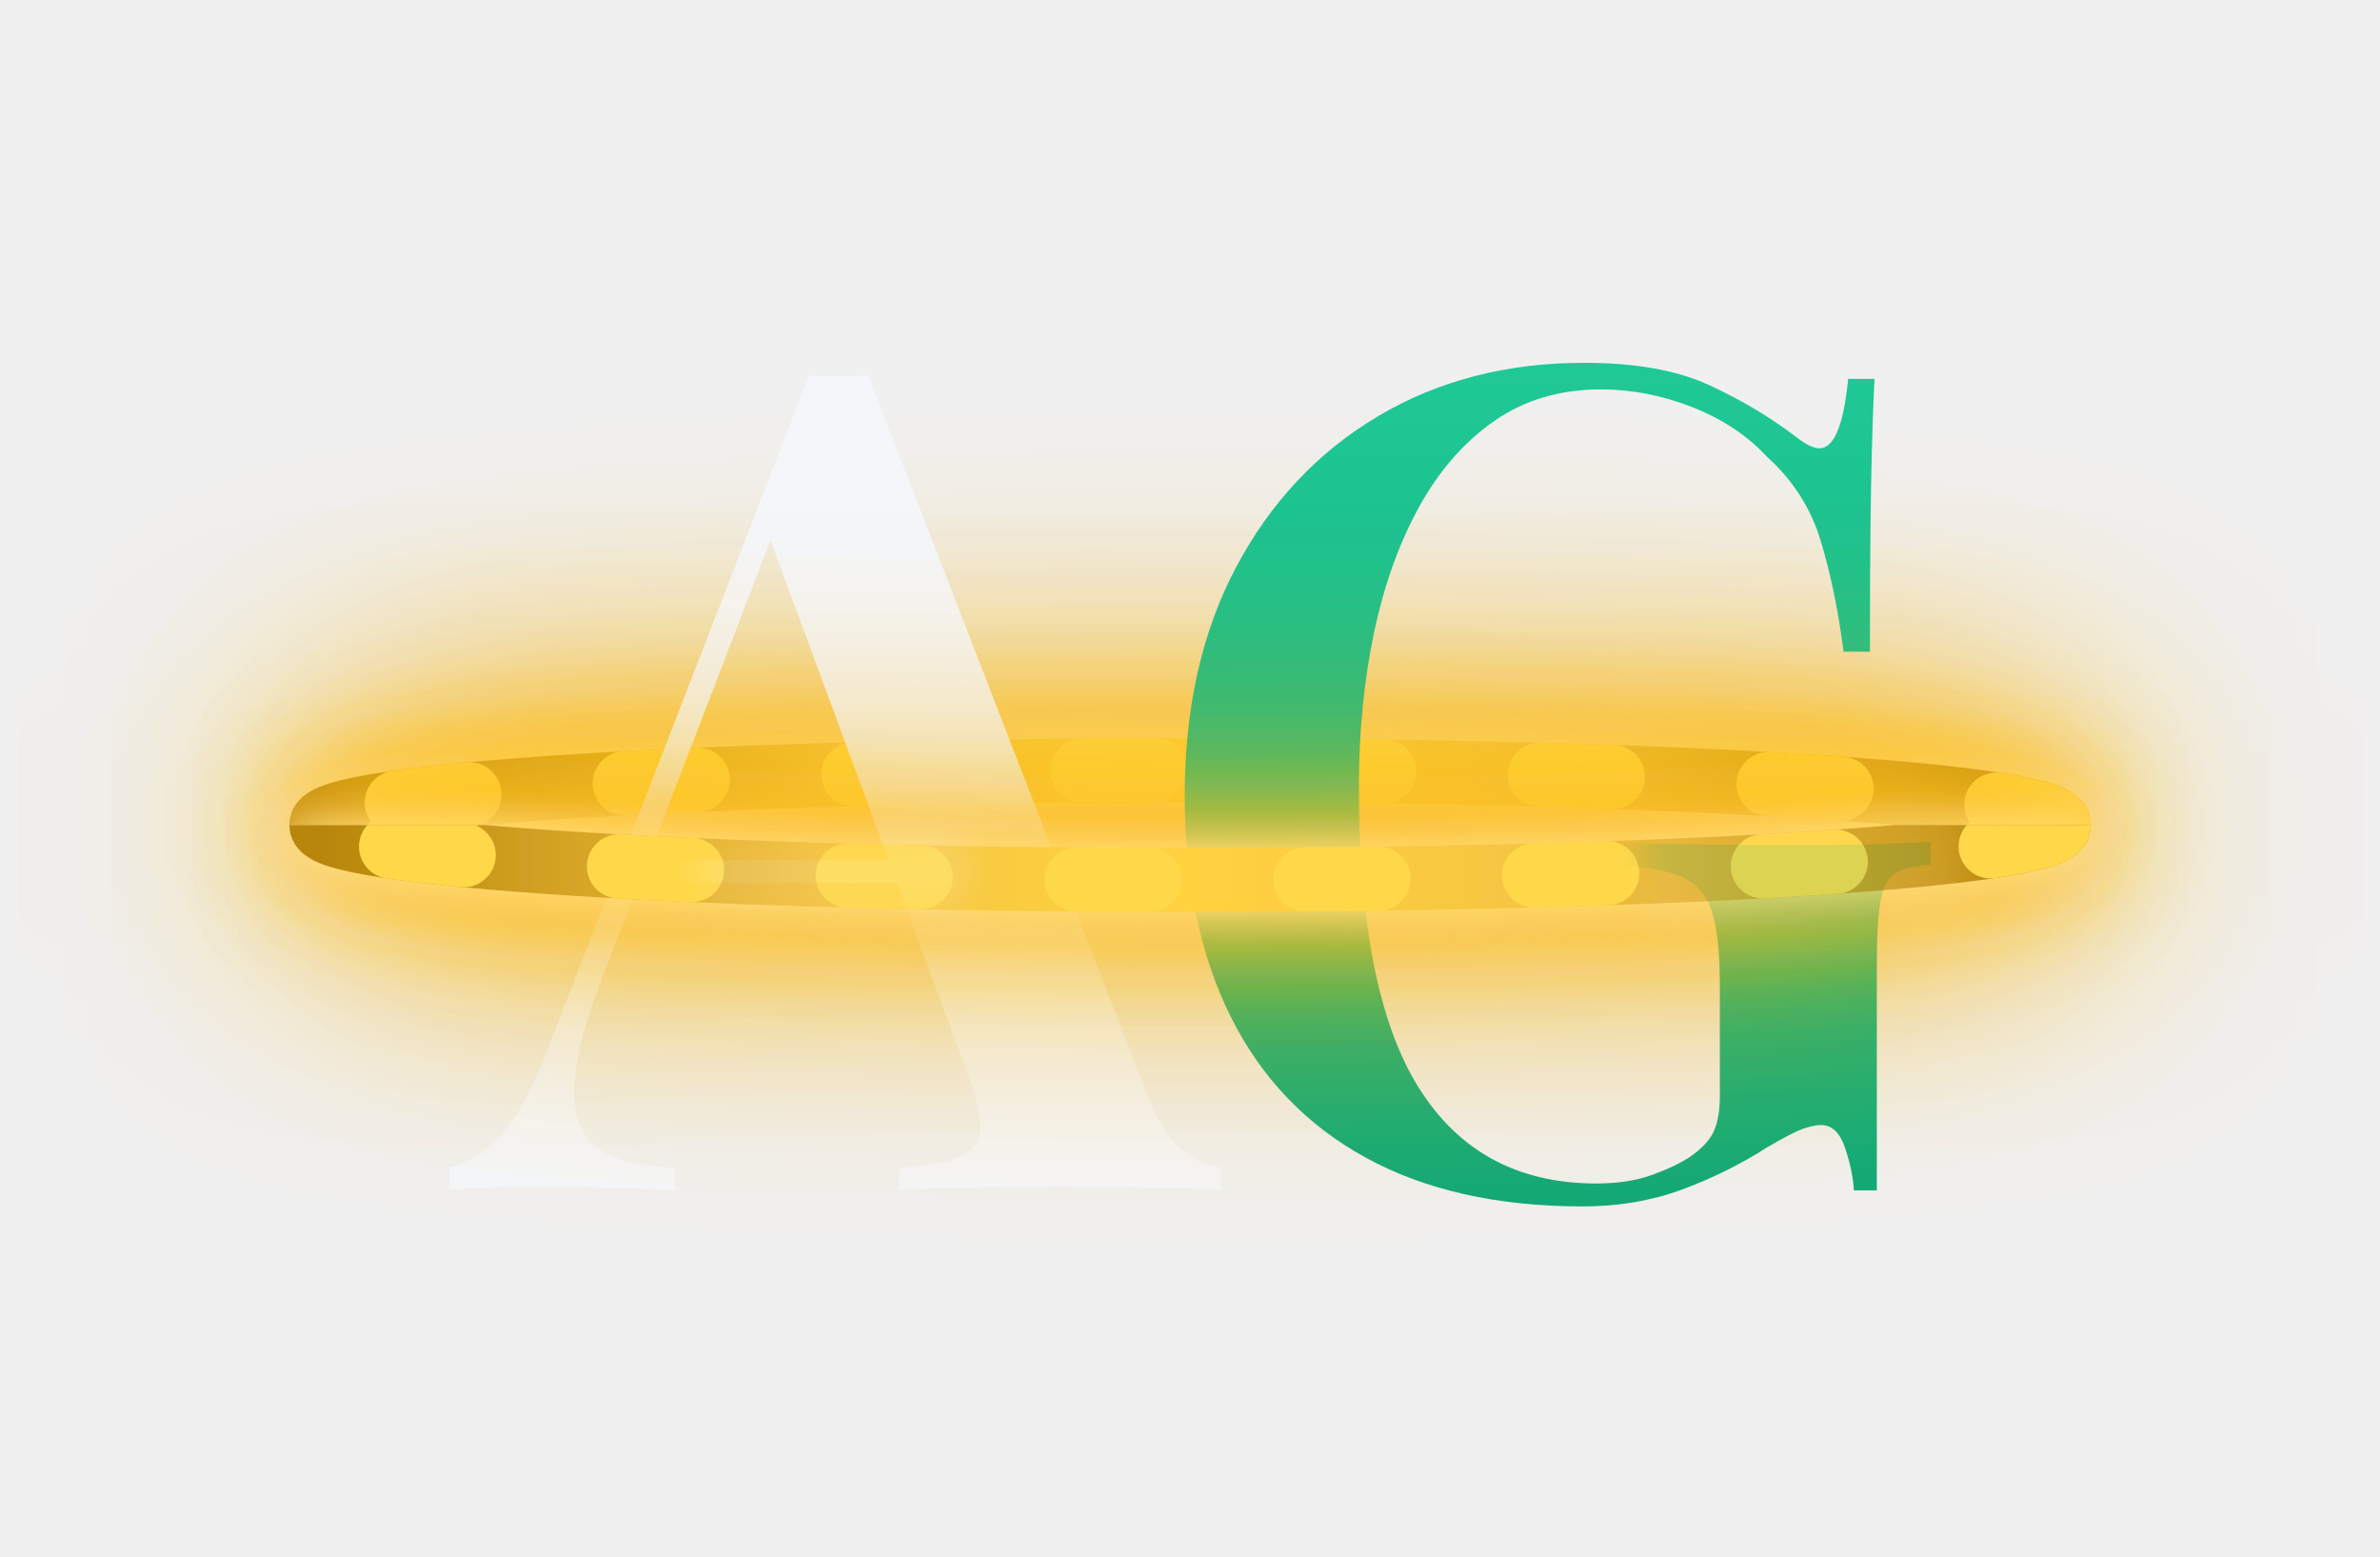
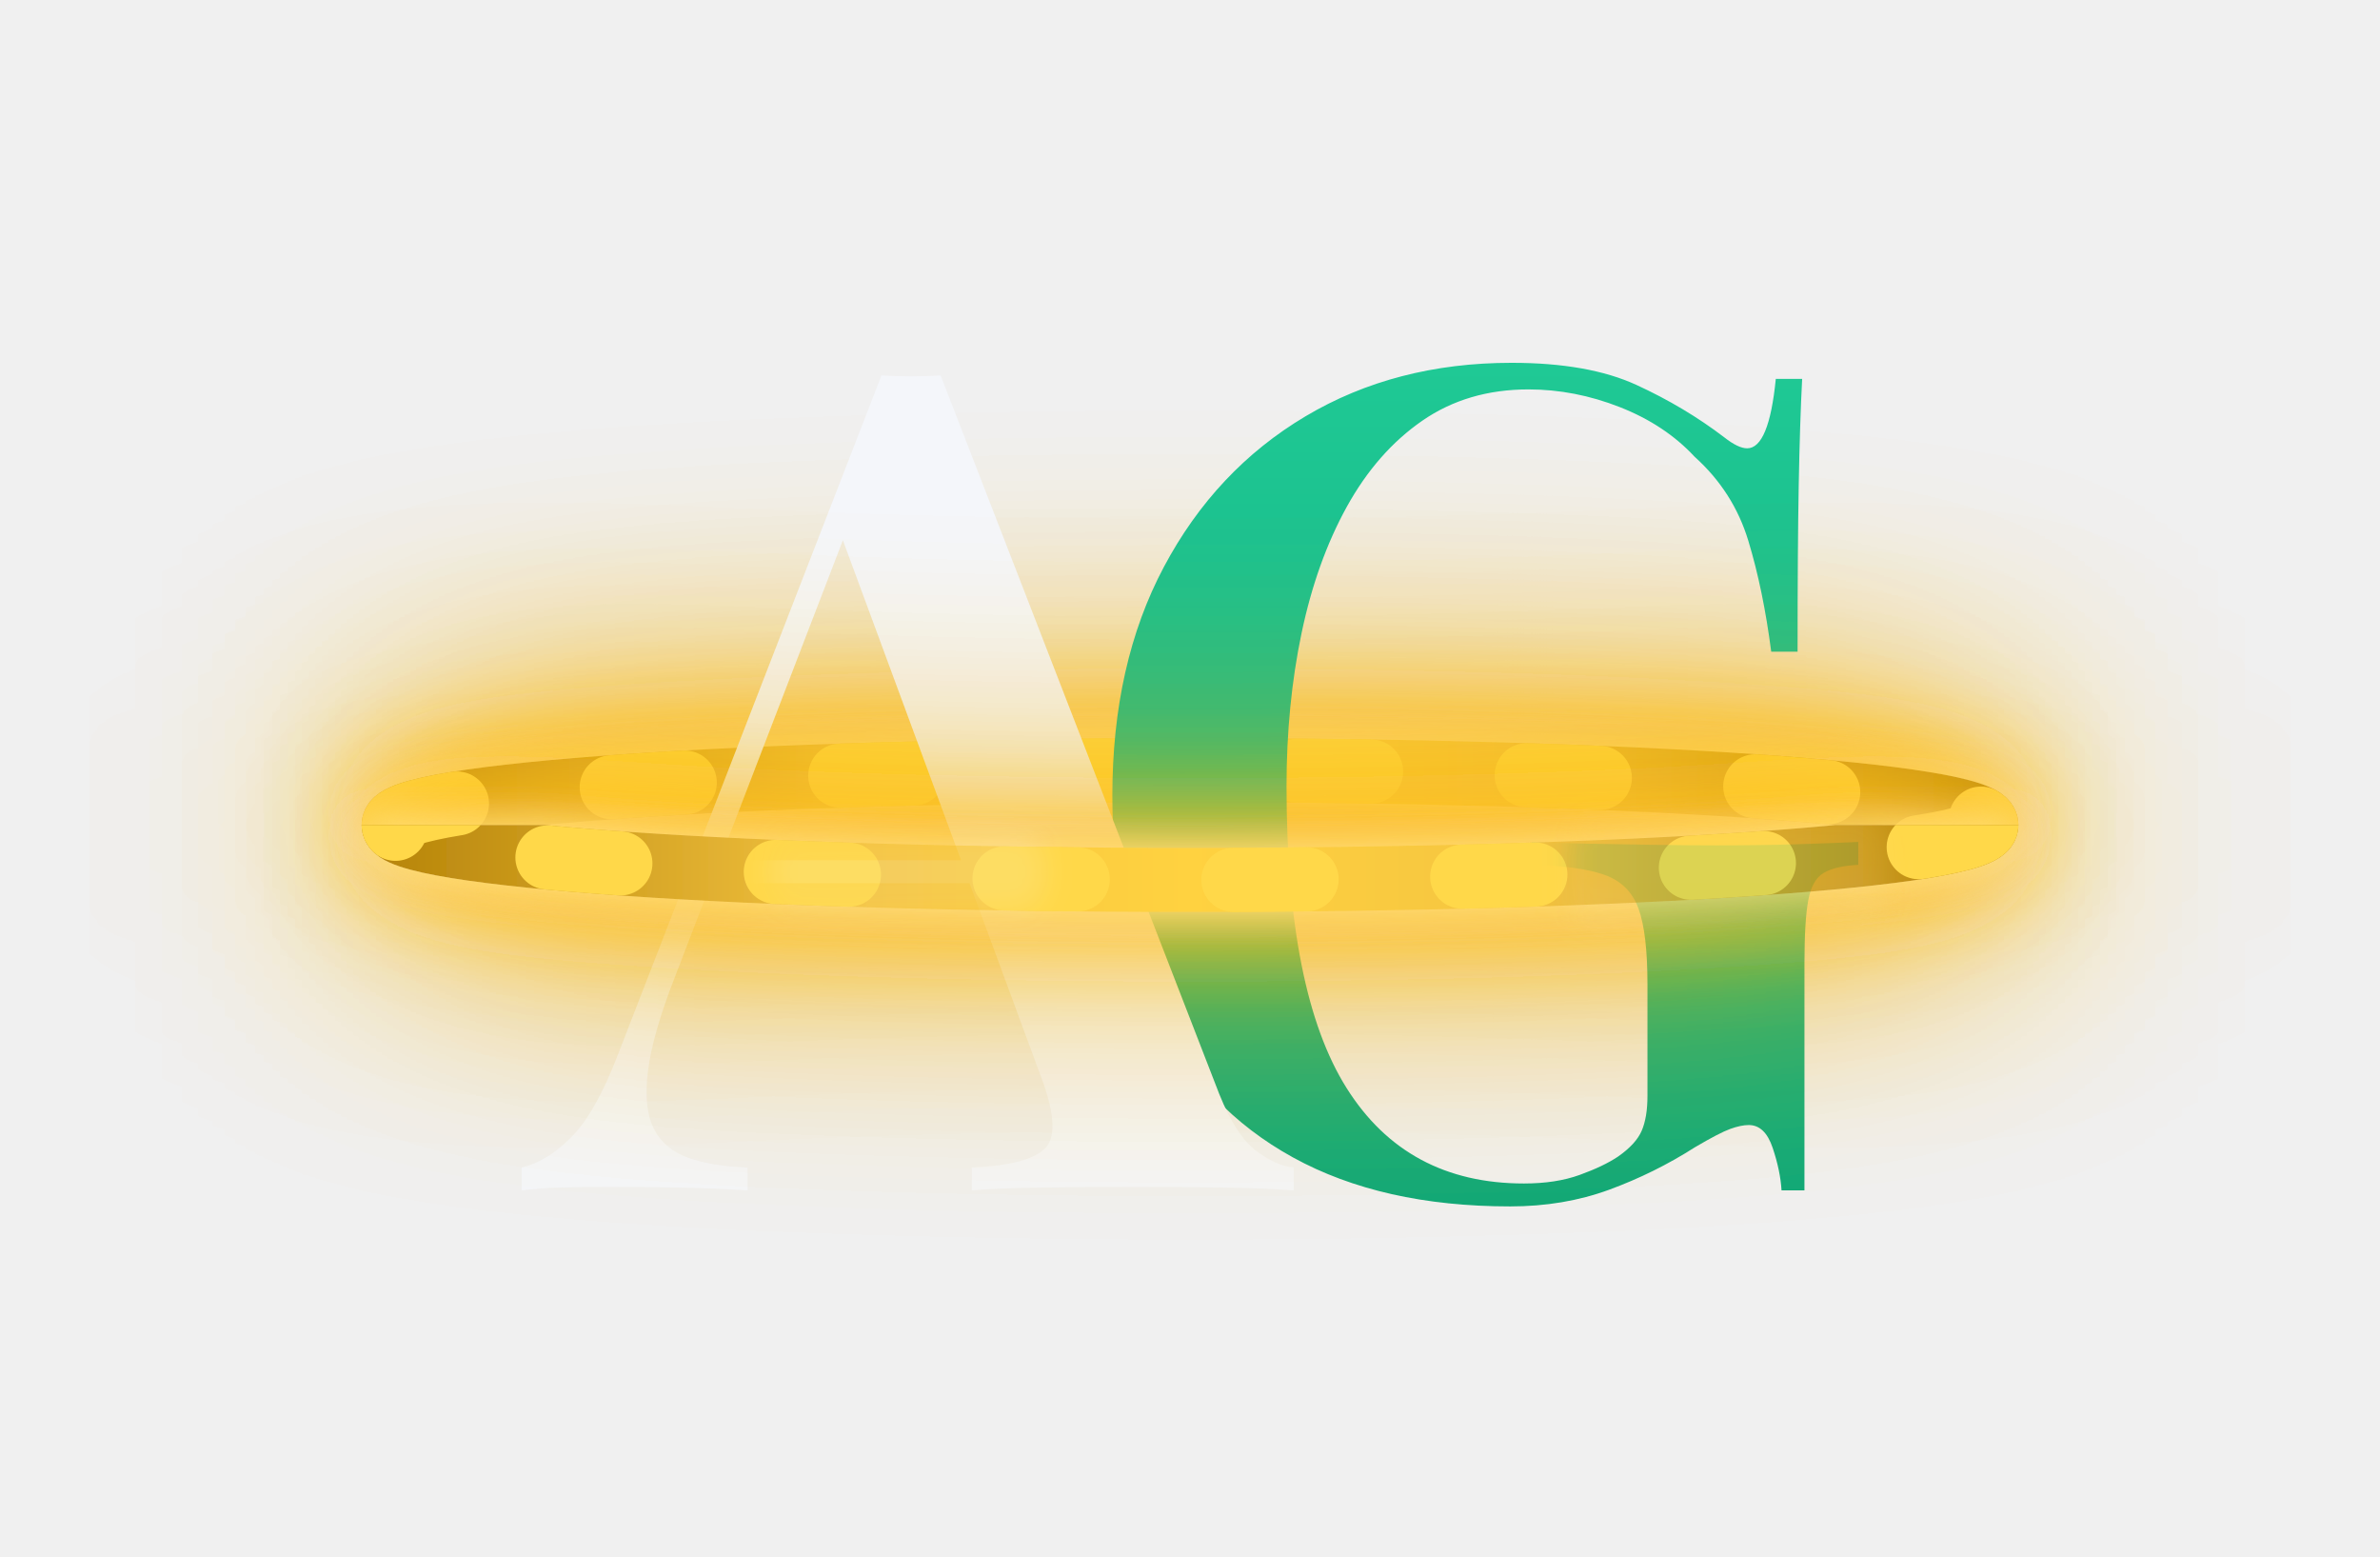
<svg xmlns="http://www.w3.org/2000/svg" viewBox="-50 -20 520 340" width="520" height="340" role="img" aria-labelledby="t">
  <defs>
    <linearGradient id="gen-green" x1="0" y1="0" x2="0" y2="1">
      <stop offset="0" stop-color="#1FC995" />
      <stop offset="1" stop-color="#0FA877" />
    </linearGradient>
    <linearGradient id="gold" x1="0" y1="0" x2="1" y2="0">
      <stop offset="0" stop-color="#B8860B" />
      <stop offset="0.3" stop-color="#F5C542" />
      <stop offset="0.5" stop-color="#FFD23F" />
      <stop offset="0.7" stop-color="#F5C542" />
      <stop offset="1" stop-color="#B8860B" />
    </linearGradient>
    <filter id="glow" filterUnits="userSpaceOnUse" x="-60" y="-60" width="540" height="420">
      <feGaussianBlur in="SourceAlpha" stdDeviation="4" result="a1" />
      <feFlood flood-color="#FFE27A" />
      <feComposite in2="a1" operator="in" result="core" />
      <feGaussianBlur in="SourceAlpha" stdDeviation="12" result="a2" />
      <feComponentTransfer in="a2" result="a2b">
        <feFuncA type="linear" slope="1.8" />
      </feComponentTransfer>
      <feFlood flood-color="#FFC21A" />
      <feComposite in2="a2b" operator="in" result="bloom" />
      <feGaussianBlur in="SourceAlpha" stdDeviation="30" result="a3" />
      <feComponentTransfer in="a3" result="a3b">
        <feFuncA type="linear" slope="2.2" />
      </feComponentTransfer>
      <feFlood flood-color="#F5B000" />
      <feComposite in2="a3b" operator="in" result="spill" />
      <feMerge>
        <feMergeNode in="spill" />
        <feMergeNode in="bloom" />
        <feMergeNode in="core" />
        <feMergeNode in="SourceGraphic" />
      </feMerge>
    </filter>
    <filter id="soft" x="-50%" y="-50%" width="200%" height="200%">
      <feGaussianBlur stdDeviation="3" />
    </filter>
    <clipPath id="back-half">
      <rect x="-60" y="-60" width="540" height="220.2" />
    </clipPath>
    <clipPath id="front-half">
      <rect x="-60" y="160.2" width="540" height="199.8" />
    </clipPath>
    <mask id="midline-lighten" maskUnits="userSpaceOnUse" x="-60" y="-60" width="540" height="420">
      <rect x="-60" y="-60" width="540" height="420" fill="#fff" />
      <g fill="#000" fill-opacity="0.15" filter="url(#soft)">
-         <rect x="102.5" y="161.9" width="60.0" height="16.9" rx="6" />
-         <rect x="308.8" y="158.7" width="69.0" height="23.5" rx="6" />
+         <rect x="118.3" y="161.9" width="60.0" height="16.9" rx="6" />
+         <rect x="293.0" y="158.7" width="69.0" height="23.5" rx="6" />
      </g>
    </mask>
-     <ellipse id="ring" cx="210.0" cy="160.2" rx="189.8" ry="12" pathLength="100" />
+     <ellipse id="ring" cx="210.0" cy="160.2" rx="174.0" ry="12" pathLength="100" />
  </defs>
  <style>
    .aura { fill: #F4F6FA; }
    .base  { fill: none; stroke: url(#gold); stroke-width: 14; }
    .glint { fill: none; stroke: #FFD84A; stroke-width: 14; stroke-linecap: round;
             stroke-dasharray: 16 34; animation: spin 3s linear infinite; }
    @keyframes spin { to { stroke-dashoffset: -100; } }
    @media (prefers-reduced-motion: reduce) { .glint { animation: none; } }
  </style>
  <g>
    <g filter="url(#glow)">
      <g clip-path="url(#back-half)">
        <use href="#ring" class="base" />
        <use href="#ring" class="glint" />
      </g>
    </g>
-     <path fill="url(#gen-green)" d="M296.072 59.246Q312.845 59.246 323.36 64.078Q333.875 68.91 342.537 75.519Q345.592 77.922 347.544 77.922Q352.301 77.922 353.803 62.751H359.561Q359.06 72.314 358.81 86.034Q358.56 99.753 358.56 122.335H352.802Q351.049 108.816 347.795 98.101Q344.54 87.385 336.078 79.775Q329.619 72.815 319.755 68.935Q309.891 65.054 299.777 65.054Q286.459 65.054 276.57 71.889Q266.681 78.724 260.072 90.69Q253.462 102.657 250.183 118.304Q246.903 133.951 246.903 151.726Q246.903 196.789 260.022 217.644Q273.14 238.498 298.776 238.498Q305.785 238.498 310.968 236.62Q316.15 234.743 319.304 232.64Q323.26 229.886 324.511 226.957Q325.763 224.028 325.763 219.371V194.937Q325.763 183.871 323.81 178.464Q321.858 173.056 316.425 171.103Q310.992 169.15 300.478 168.9V163.893Q305.485 164.143 312.394 164.269Q319.304 164.394 326.89 164.519Q334.476 164.644 340.785 164.644Q350.548 164.644 358.585 164.394Q366.621 164.143 371.828 163.893V168.9Q366.821 169.15 364.268 170.653Q361.714 172.155 360.888 176.661Q360.062 181.167 360.062 190.43V240.0H355.055Q354.805 235.744 353.127 230.737Q351.45 225.73 347.895 225.73Q346.192 225.73 343.839 226.581Q341.486 227.432 336.128 230.587Q327.266 236.245 317.352 239.875Q307.438 243.505 295.771 243.505Q267.782 243.505 248.33 232.815Q228.877 222.125 218.863 201.997Q208.849 181.868 208.849 153.779Q208.849 124.988 220.115 103.809Q231.381 82.629 251.033 70.938Q270.686 59.246 296.072 59.246Z" />
-     <path class="aura" d="M139.701 62.0 200.586 218.97Q204.241 228.083 208.698 231.413Q213.154 234.743 216.859 234.993V240.0Q210.25 239.499 201.087 239.374Q191.924 239.249 182.56 239.249Q171.595 239.249 161.981 239.374Q152.368 239.499 146.509 240.0V234.993Q159.277 234.492 162.732 230.612Q166.187 226.731 161.18 213.963L117.218 94.947L121.625 89.489L81.669 193.334Q76.762 205.852 75.76 213.938Q74.759 222.025 77.037 226.531Q79.315 231.037 84.598 232.89Q89.88 234.743 97.541 234.993V240.0Q89.63 239.499 82.094 239.374Q74.559 239.249 67.148 239.249Q61.49 239.249 56.709 239.374Q51.927 239.499 48.172 240.0V234.993Q53.479 233.841 58.887 228.509Q64.294 223.176 69.251 210.208L126.782 62.0Q129.786 62.2 133.241 62.2Q136.696 62.2 139.701 62.0ZM161.531 167.899V172.906H86.926L89.43 167.899Z" />
+     <path fill="url(#gen-green)" d="M280.26 59.246Q297.033 59.246 307.548 64.078Q318.063 68.91 326.725 75.519Q329.779 77.922 331.732 77.922Q336.489 77.922 337.991 62.751H343.749Q343.248 72.314 342.998 86.034Q342.747 99.753 342.747 122.335H336.989Q335.237 108.816 331.982 98.101Q328.728 87.385 320.266 79.775Q313.807 72.815 303.943 68.935Q294.079 65.054 283.965 65.054Q270.646 65.054 260.757 71.889Q250.869 78.724 244.259 90.69Q237.65 102.657 234.371 118.304Q231.091 133.951 231.091 151.726Q231.091 196.789 244.209 217.644Q257.328 238.498 282.963 238.498Q289.973 238.498 295.155 236.62Q300.337 234.743 303.492 232.64Q307.447 229.886 308.699 226.957Q309.951 224.028 309.951 219.371V194.937Q309.951 183.871 307.998 178.464Q306.045 173.056 300.613 171.103Q295.18 169.15 284.665 168.9V163.893Q289.672 164.143 296.582 164.269Q303.492 164.394 311.078 164.519Q318.663 164.644 324.972 164.644Q334.736 164.644 342.772 164.394Q350.809 164.143 356.016 163.893V168.9Q351.009 169.15 348.456 170.653Q345.902 172.155 345.076 176.661Q344.25 181.167 344.25 190.43V240.0H339.243Q338.992 235.744 337.315 230.737Q335.638 225.73 332.083 225.73Q330.38 225.73 328.027 226.581Q325.673 227.432 320.316 230.587Q311.453 236.245 301.539 239.875Q291.625 243.505 279.959 243.505Q251.97 243.505 232.517 232.815Q213.065 222.125 203.051 201.997Q193.037 181.868 193.037 153.779Q193.037 124.988 204.303 103.809Q215.568 82.629 235.221 70.938Q254.874 59.246 280.26 59.246Z" />
+     <path class="aura" d="M155.513 62.0 216.398 218.97Q220.054 228.083 224.51 231.413Q228.966 234.743 232.671 234.993V240.0Q226.062 239.499 216.899 239.374Q207.736 239.249 198.373 239.249Q187.407 239.249 177.794 239.374Q168.18 239.499 162.322 240.0V234.993Q175.09 234.492 178.544 230.612Q181.999 226.731 176.992 213.963L133.031 94.947L137.437 89.489L97.481 193.334Q92.574 205.852 91.573 213.938Q90.571 222.025 92.849 226.531Q95.128 231.037 100.41 232.89Q105.693 234.743 113.353 234.993V240.0Q105.442 239.499 97.907 239.374Q90.371 239.249 82.96 239.249Q77.303 239.249 72.521 239.374Q67.739 239.499 63.984 240.0V234.993Q69.291 233.841 74.699 228.509Q80.106 223.176 85.063 210.208L142.594 62.0Q145.599 62.2 149.054 62.2Q152.509 62.2 155.513 62.0ZM177.343 167.899V172.906H102.738L105.242 167.899Z" />
    <g mask="url(#midline-lighten)">
      <g filter="url(#glow)">
        <g clip-path="url(#front-half)">
          <use href="#ring" class="base" />
          <use href="#ring" class="glint" />
        </g>
      </g>
    </g>
  </g>
</svg>
